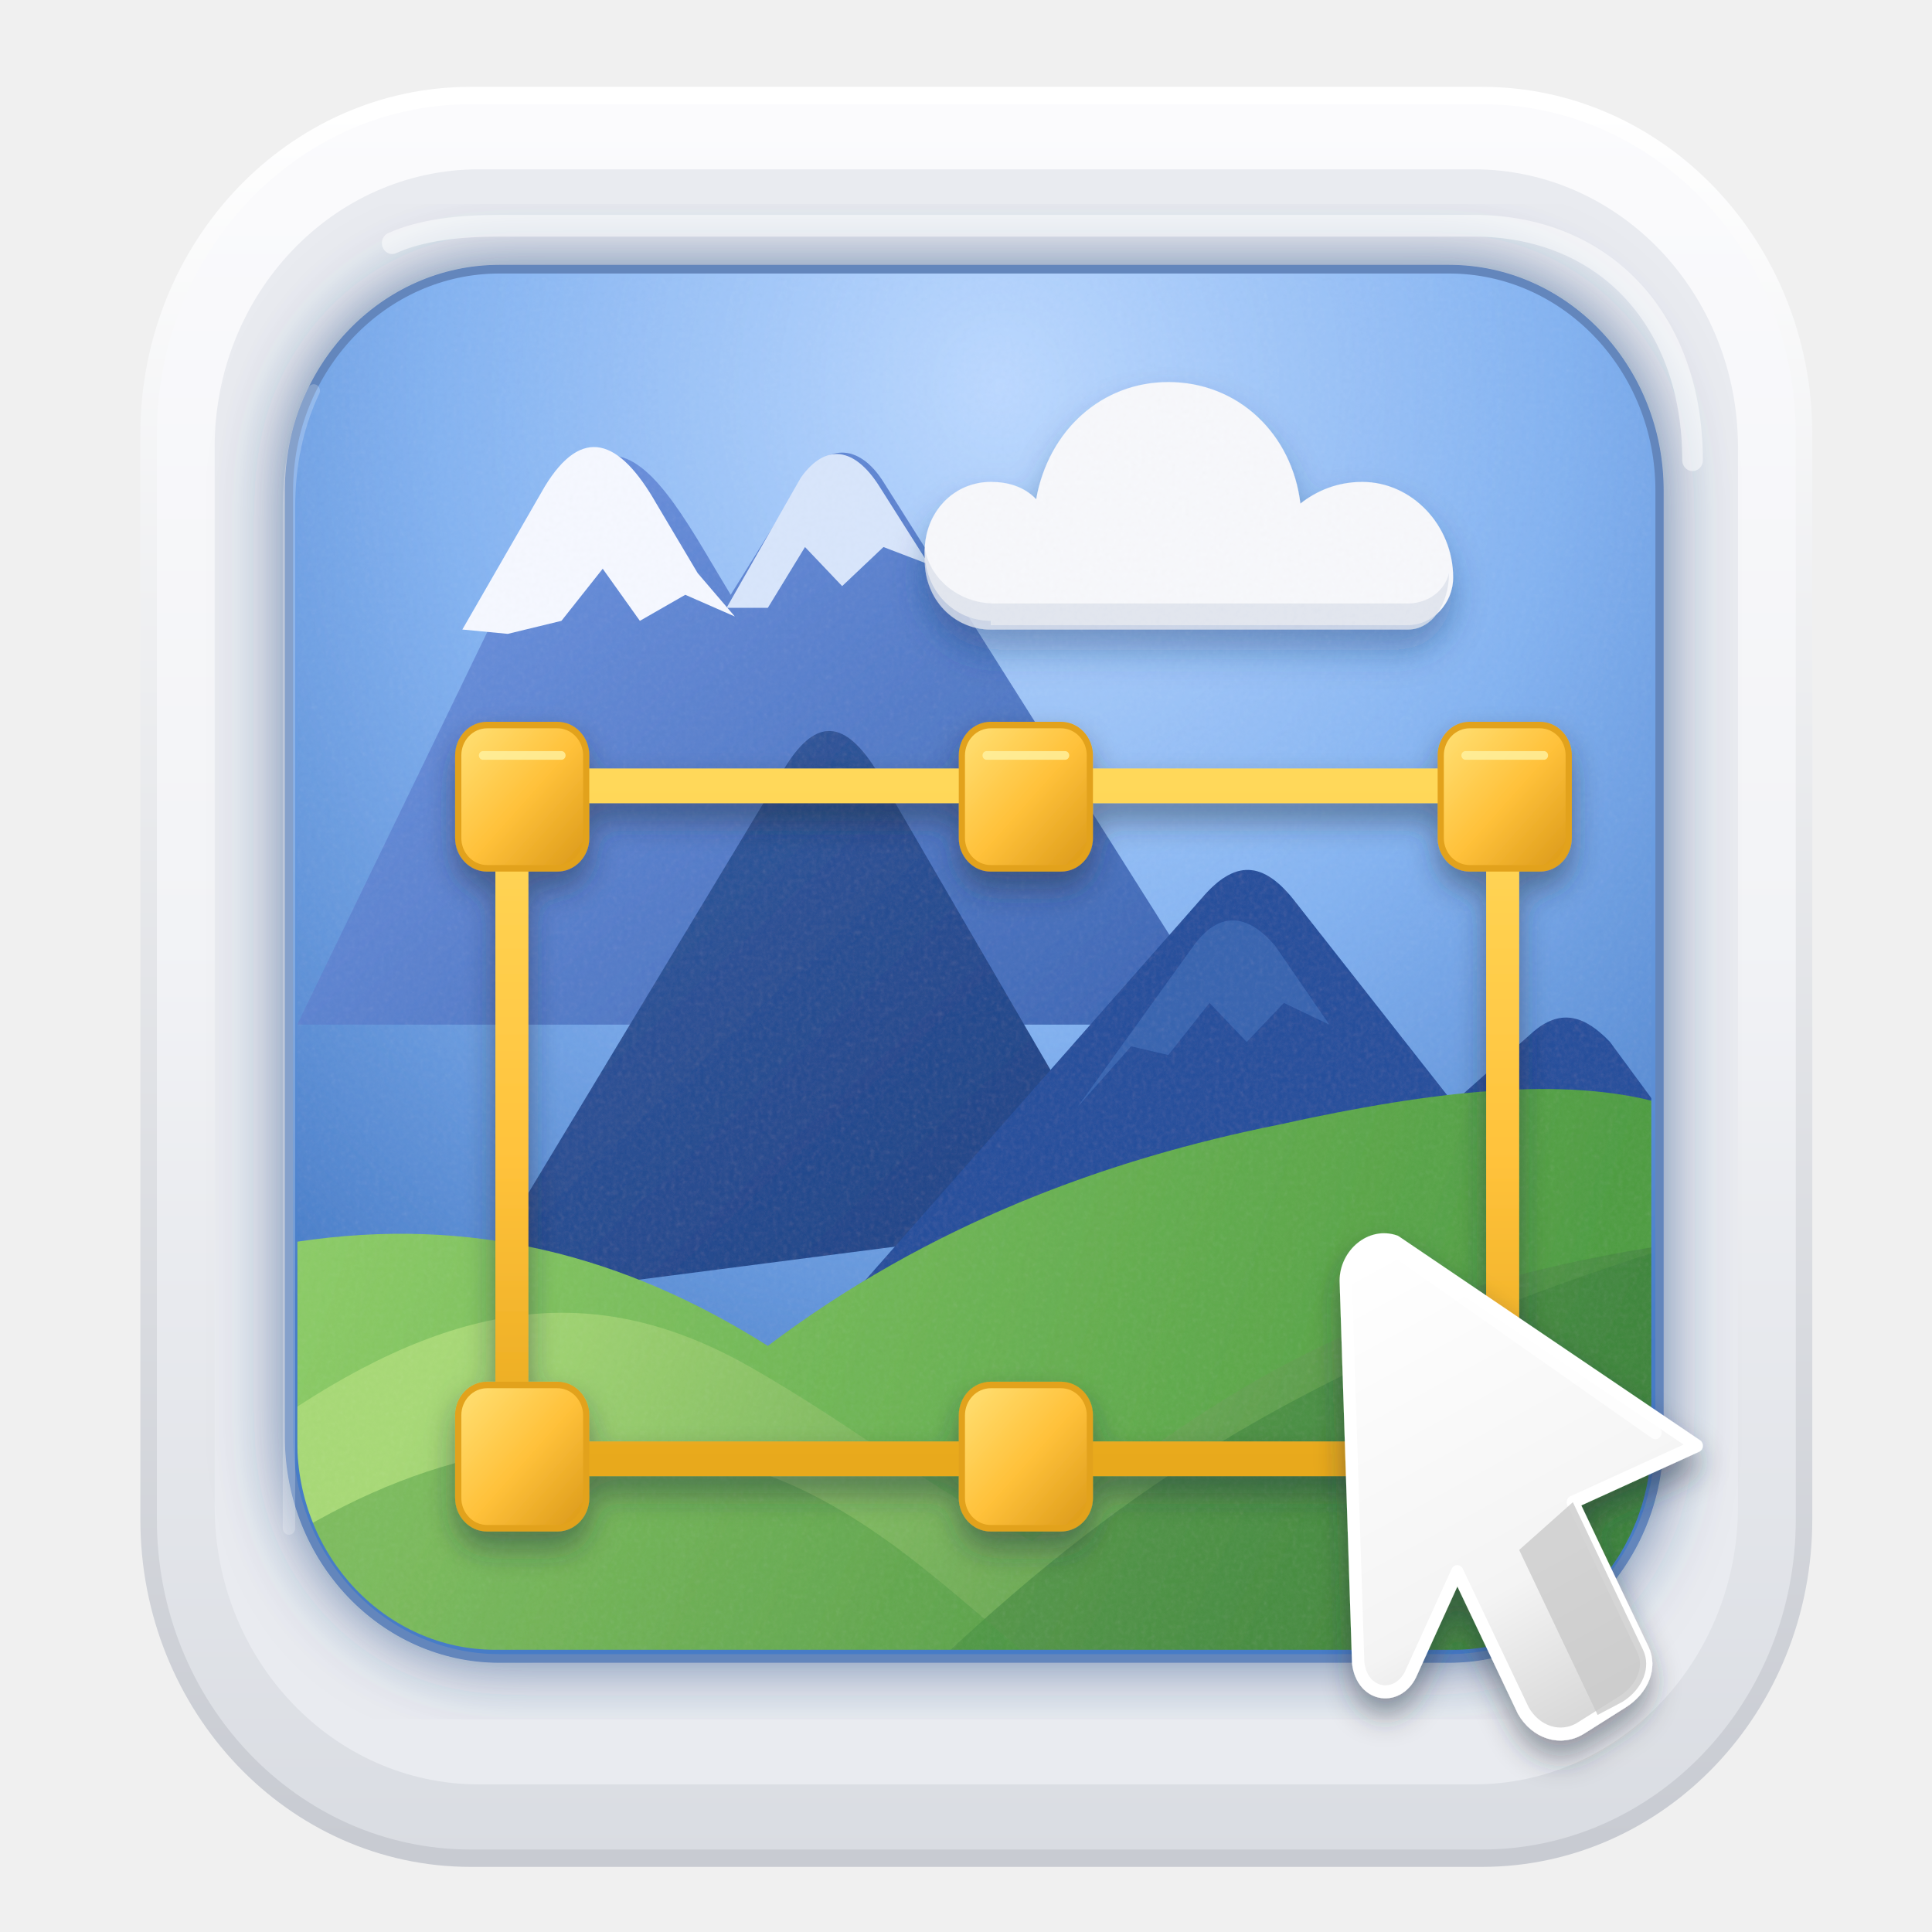
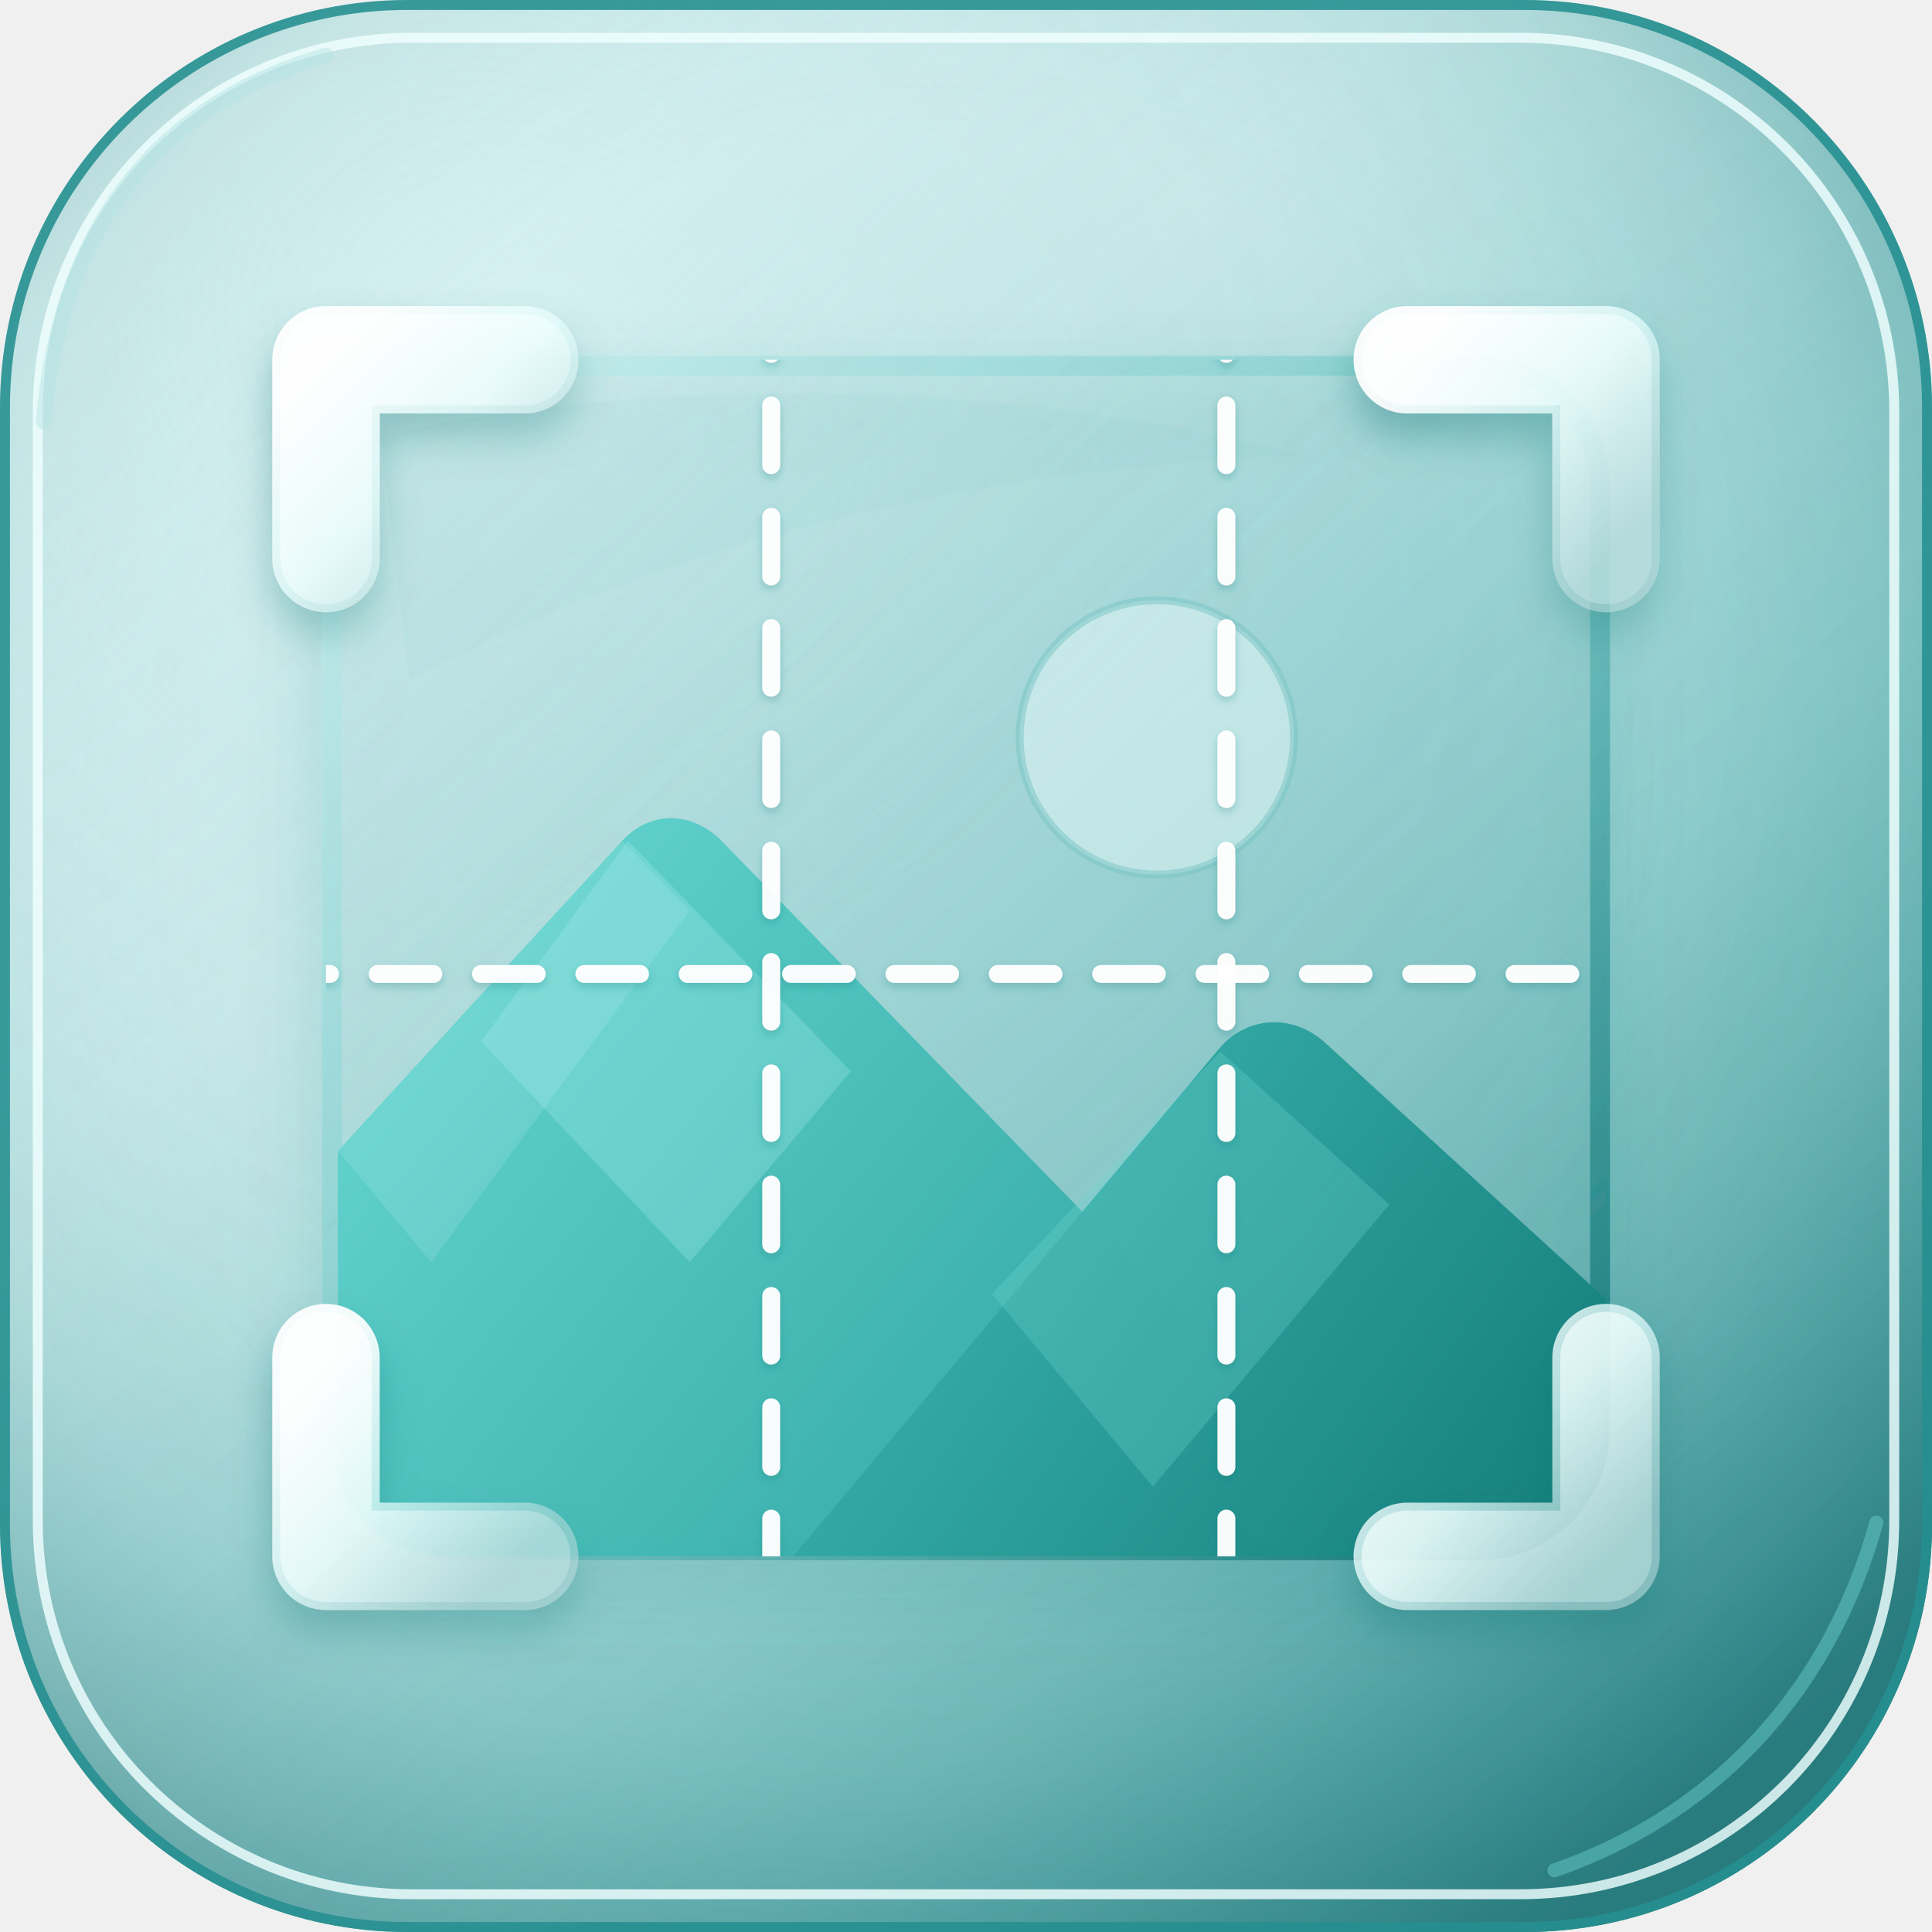
- <svg xmlns="http://www.w3.org/2000/svg" width="468" height="468" viewBox="0 0 468 445" preserveAspectRatio="none" fill="none">
+ <svg xmlns="http://www.w3.org/2000/svg" width="1024" height="1024" viewBox="26 24 972 972" fill="none">
  <defs>
-     <linearGradient id="outerFrame" x1="234" y1="22" x2="234" y2="428" gradientUnits="userSpaceOnUse">
-       <stop stop-color="#FBFBFD" />
-       <stop offset="0.48" stop-color="#F2F3F6" />
-       <stop offset="1" stop-color="#D9DCE2" />
+     <linearGradient id="outerGlass" x1="154" y1="92" x2="864" y2="948" gradientUnits="userSpaceOnUse">
+       <stop offset="0" stop-color="#D9F7F7" stop-opacity="0.62" />
+       <stop offset="0.30" stop-color="#A9E1E2" stop-opacity="0.58" />
+       <stop offset="0.66" stop-color="#5AB8B9" stop-opacity="0.66" />
+       <stop offset="1" stop-color="#147E80" stop-opacity="0.80" />
    </linearGradient>
-     <linearGradient id="outerEdge" x1="234" y1="25" x2="234" y2="425" gradientUnits="userSpaceOnUse">
-       <stop stop-color="#FFFFFF" />
-       <stop offset="1" stop-color="#C8CBD2" />
+     <radialGradient id="outerHighlight" cx="0" cy="0" r="1" gradientUnits="userSpaceOnUse" gradientTransform="translate(300 208) rotate(43) scale(720 590)">
+       <stop offset="0" stop-color="#D8F7F7" stop-opacity="0.24" />
+       <stop offset="0.44" stop-color="#9ED9DA" stop-opacity="0.06" />
+       <stop offset="1" stop-color="#FFFFFF" stop-opacity="0" />
+     </radialGradient>
+     <radialGradient id="glassDepth" cx="0" cy="0" r="1" gradientUnits="userSpaceOnUse" gradientTransform="translate(475 428) rotate(58) scale(642 668)">
+       <stop offset="0" stop-color="#FFFFFF" stop-opacity="0" />
+       <stop offset="0.52" stop-color="#55B3B4" stop-opacity="0" />
+       <stop offset="0.76" stop-color="#147D7E" stop-opacity="0.12" />
+       <stop offset="1" stop-color="#075759" stop-opacity="0.40" />
+     </radialGradient>
+     <linearGradient id="innerPanel" x1="226" y1="214" x2="805" y2="821" gradientUnits="userSpaceOnUse">
+       <stop offset="0" stop-color="#CDEDEE" stop-opacity="0.42" />
+       <stop offset="0.48" stop-color="#8FD0D1" stop-opacity="0.30" />
+       <stop offset="1" stop-color="#429A9C" stop-opacity="0.22" />
    </linearGradient>
-     <radialGradient id="sceneBg" cx="0" cy="0" r="1" gradientUnits="userSpaceOnUse" gradientTransform="translate(242 88) rotate(90) scale(280 260)">
-       <stop stop-color="#BBD8FF" />
-       <stop offset="0.52" stop-color="#84B3F1" />
-       <stop offset="1" stop-color="#477CC7" />
-     </radialGradient>
-     <linearGradient id="mountainFar" x1="100" y1="112" x2="267" y2="321" gradientUnits="userSpaceOnUse">
-       <stop stop-color="#6F94E0" />
-       <stop offset="1" stop-color="#315CA9" />
+     <linearGradient id="innerStroke" x1="220" y1="212" x2="810" y2="830" gradientUnits="userSpaceOnUse">
+       <stop offset="0" stop-color="#C9EEEE" stop-opacity="0.88" />
+       <stop offset="0.48" stop-color="#79C9C9" stop-opacity="0.82" />
+       <stop offset="1" stop-color="#0C7172" stop-opacity="0.94" />
    </linearGradient>
-     <linearGradient id="mountainNear" x1="150" y1="173" x2="286" y2="325" gradientUnits="userSpaceOnUse">
-       <stop stop-color="#31589D" />
-       <stop offset="1" stop-color="#173B7E" />
+     <linearGradient id="mountainBack" x1="236" y1="450" x2="684" y2="814" gradientUnits="userSpaceOnUse">
+       <stop offset="0" stop-color="#65D6D1" />
+       <stop offset="1" stop-color="#269F9B" />
    </linearGradient>
-     <linearGradient id="hillBack" x1="66" y1="251" x2="366" y2="354" gradientUnits="userSpaceOnUse">
-       <stop stop-color="#90CE69" />
-       <stop offset="1" stop-color="#4F9D43" />
+     <linearGradient id="mountainFront" x1="431" y1="540" x2="822" y2="817" gradientUnits="userSpaceOnUse">
+       <stop offset="0" stop-color="#40BBB7" />
+       <stop offset="1" stop-color="#137D7A" />
    </linearGradient>
-     <linearGradient id="hillFront" x1="131" y1="263" x2="382" y2="389" gradientUnits="userSpaceOnUse">
-       <stop stop-color="#A8D977" />
-       <stop offset="1" stop-color="#3D843B" />
+     <linearGradient id="bracketFill" x1="0" y1="0" x2="1" y2="1">
+       <stop offset="0" stop-color="#FFFFFF" stop-opacity="0.76" />
+       <stop offset="0.50" stop-color="#F3FFFF" stop-opacity="0.58" />
+       <stop offset="1" stop-color="#CBE9E9" stop-opacity="0.42" />
    </linearGradient>
-     <linearGradient id="yellowBar" x1="0" y1="0" x2="0" y2="1">
-       <stop stop-color="#FFD85A" />
-       <stop offset="0.56" stop-color="#FFC23B" />
-       <stop offset="1" stop-color="#E8A91E" />
+     <linearGradient id="bracketRim" x1="0" y1="0" x2="1" y2="1">
+       <stop offset="0" stop-color="#FFFFFF" stop-opacity="0.92" />
+       <stop offset="0.48" stop-color="#E8FFFF" stop-opacity="0.72" />
+       <stop offset="1" stop-color="#B7DCDD" stop-opacity="0.56" />
    </linearGradient>
-     <linearGradient id="handle" x1="0" y1="0" x2="1" y2="1">
-       <stop stop-color="#FFE176" />
-       <stop offset="0.52" stop-color="#FFC13A" />
-       <stop offset="1" stop-color="#D99818" />
-     </linearGradient>
-     <linearGradient id="cursor" x1="342" y1="284" x2="397" y2="389" gradientUnits="userSpaceOnUse">
-       <stop stop-color="#FFFFFF" />
-       <stop offset="0.7" stop-color="#F4F4F4" />
-       <stop offset="1" stop-color="#D8D8D8" />
-     </linearGradient>
-     <filter id="innerShadow" x="48" y="47" width="374" height="349" filterUnits="userSpaceOnUse" color-interpolation-filters="sRGB">
-       <feDropShadow dx="0" dy="0" stdDeviation="8" flood-color="#214B83" flood-opacity="0.65" />
+     <filter id="innerPanelShadow" x="-25%" y="-25%" width="150%" height="150%">
+       <feDropShadow dx="0" dy="15" stdDeviation="17" flood-color="#167E7D" flood-opacity="0.25" />
    </filter>
-     <filter id="softShadow" x="-30%" y="-30%" width="160%" height="180%">
-       <feDropShadow dx="0" dy="5" stdDeviation="4" flood-color="#163C76" flood-opacity="0.40" />
+     <filter id="bracketShadow" x="-35%" y="-35%" width="170%" height="170%">
+       <feDropShadow dx="0" dy="12" stdDeviation="10" flood-color="#126E6D" flood-opacity="0.38" />
    </filter>
-     <filter id="objectShadow" x="-50%" y="-50%" width="220%" height="240%">
-       <feDropShadow dx="0" dy="4" stdDeviation="3.5" flood-color="#27303B" flood-opacity="0.45" />
+     <filter id="guideShadow" x="-20%" y="-20%" width="140%" height="140%">
+       <feDropShadow dx="0" dy="2" stdDeviation="2" flood-color="#177B79" flood-opacity="0.30" />
    </filter>
-     <filter id="grain" x="0" y="0" width="100%" height="100%">
-       <feTurbulence type="fractalNoise" baseFrequency="0.85" numOctaves="2" seed="7" result="noise" />
-       <feColorMatrix in="noise" type="saturate" values="0" result="mono" />
-       <feComponentTransfer in="mono" result="faded">
-         <feFuncA type="table" tableValues="0 0.07" />
-       </feComponentTransfer>
-       <feBlend in="SourceGraphic" in2="faded" mode="soft-light" />
-     </filter>
-     <clipPath id="sceneClip">
-       <rect x="72" y="64" width="328" height="316" rx="48" />
+     <clipPath id="panelClip">
+       <rect x="190" y="205" width="644" height="602" rx="64" />
+     </clipPath>
+     <clipPath id="outerClip">
+       <rect x="26" y="24" width="972" height="972" rx="205" />
    </clipPath>
  </defs>
-   <rect x="36" y="22" width="401" height="406" rx="78" fill="url(#outerFrame)" stroke="url(#outerEdge)" stroke-width="4" />
-   <rect x="52" y="39" width="369" height="372" rx="64" fill="#E9EBF0" />
-   <g filter="url(#innerShadow)">
-     <rect x="70" y="62" width="332" height="320" rx="51" fill="url(#sceneBg)" stroke="#6486BC" stroke-width="2" />
+   <g clip-path="url(#outerClip)">
+     <g>
+       <rect x="26" y="24" width="972" height="972" rx="205" fill="url(#outerGlass)" />
+       <rect x="26" y="24" width="972" height="972" rx="205" fill="url(#outerHighlight)" />
+       <rect x="26" y="24" width="972" height="972" rx="205" fill="url(#glassDepth)" />
+       <rect x="28.5" y="26.5" width="967" height="967" rx="202.5" stroke="#258F90" stroke-opacity="0.88" stroke-width="5" />
+       <rect x="45" y="43" width="934" height="934" rx="188" stroke="#F0FFFF" stroke-opacity="0.82" stroke-width="5" />
+     </g>
+     <g filter="url(#innerPanelShadow)">
+       <rect x="190" y="205" width="644" height="602" rx="64" fill="url(#innerPanel)" />
+       <rect x="193" y="208" width="638" height="596" rx="61" stroke="url(#innerStroke)" stroke-width="10" />
+     </g>
+     <g clip-path="url(#panelClip)">
+       <path d="M217 243 C354 213 531 214 681 253 C502 261 360 299 232 366 Z" fill="#70C4C5" fill-opacity="0.06" />
+       <circle cx="608" cy="395" r="69" fill="#D9F2F2" fill-opacity="0.62" />
+       <circle cx="608" cy="395" r="69" stroke="#78C4C5" stroke-opacity="0.50" stroke-width="4" />
+       <path d="M196 603              L339 447              C353 432 373 432 388 446              L638 703              L638 807              L196 807 Z" fill="url(#mountainBack)" opacity="0.98" />
+       <path d="M425 807              L639 552              C653 535 676 534 692 548              L841 684              L841 807 Z" fill="url(#mountainFront)" opacity="0.99" />
+       <path d="M342 447 L454 563 L373 659 L268 548 Z" fill="#A0E9E6" fill-opacity="0.30" />
+       <path d="M640 553 L725 630 L606 772 L525 675 Z" fill="#72D7D2" fill-opacity="0.28" />
+       <path d="M196 603 L339 447 L373 482 L243 659 Z" fill="#C2F2F0" fill-opacity="0.16" />
+       <g stroke="#FFFFFF" stroke-opacity="0.96" stroke-width="9" stroke-linecap="round" filter="url(#guideShadow)">
+         <path d="M112 514 H913" stroke-dasharray="28 24" />
+         <path d="M414 172 V856" stroke-dasharray="30 26" />
+         <path d="M643 172 V856" stroke-dasharray="30 26" />
+       </g>
+     </g>
+     <g fill="none" stroke-linecap="round" stroke-linejoin="round">
+       <g stroke="url(#bracketRim)" stroke-width="54" filter="url(#bracketShadow)">
+         <path d="M290 205 H190 V305" />
+         <path d="M734 205 H834 V305" />
+         <path d="M190 707 V807 H290" />
+         <path d="M734 807 H834 V707" />
+       </g>
+       <g stroke="url(#bracketFill)" stroke-width="46">
+         <path d="M290 205 H190 V305" />
+         <path d="M734 205 H834 V305" />
+         <path d="M190 707 V807 H290" />
+         <path d="M734 807 H834 V707" />
+       </g>
+     </g>
+     <path d="M190 52 C100 78 56 144 48 236" stroke="#B3E3E3" stroke-opacity="0.48" stroke-width="8" stroke-linecap="round" />
+     <path d="M808 965 C891 936 947 873 970 790" stroke="#68CECD" stroke-opacity="0.48" stroke-width="7" stroke-linecap="round" />
  </g>
-   <g clip-path="url(#sceneClip)" filter="url(#grain)">
-     <rect x="72" y="64" width="328" height="316" fill="url(#sceneBg)" />
-     <path d="M72 236L128 126C135 113 141 104 149 105C159 106 168 123 177 137L194 111C200 102 208 102 214 111L297 236H72Z" fill="url(#mountainFar)" />
-     <path d="M112 145L132 112C141 98 150 101 159 116L169 132L178 142L166 137L155 143L146 131L136 143L123 146L112 145Z" fill="#F5F8FF" />
-     <path d="M176 140L194 110C200 102 207 103 213 112L225 130L214 126L204 135L195 126L186 140L176 140Z" fill="#D8E5FB" />
-     <path d="M112 300L190 177C197 166 204 165 212 177L275 280L112 300Z" fill="url(#mountainNear)" />
-     <path d="M203 302L291 207C299 198 306 198 314 208L352 254L371 238C378 232 384 234 390 240L414 271V320L203 302Z" fill="#254F9C" />
-     <path d="M261 255L289 218C295 210 302 210 309 218L322 236L311 231L302 240L293 231L283 243L274 241L261 255Z" fill="#3F6DB9" opacity="0.72" />
-     <g filter="url(#softShadow)">
-       <path d="M240 143C231 143 224 136 224 127C224 118 231 111 240 111C244 111 248 112 251 115C254 99 267 88 283 88C300 88 313 100 315 116C319 113 324 111 330 111C342 111 352 121 352 133C352 139 347 144 341 144H240V143Z" fill="#F7F8FB" />
-       <path d="M241 139H341C346 139 350 136 351 132C351 139 347 145 341 145H240C231 145 224 138 224 129C224 128 224 127 224 126C225 133 232 139 241 139Z" fill="#DDE2EC" opacity="0.78" />
-     </g>
-     <path d="M72 286C114 280 151 289 186 310C225 282 268 267 310 259C348 251 379 248 402 254V382H72V286Z" fill="url(#hillBack)" />
-     <path d="M72 324C114 298 147 296 182 315C206 328 227 344 250 355C292 322 329 298 402 287V382H72V324Z" fill="url(#hillFront)" />
-     <path d="M228 382C273 342 317 314 402 288V382H228Z" fill="#3C833C" opacity="0.52" />
-     <path d="M70 354C106 333 141 328 177 337C208 345 229 366 250 382H70V354Z" fill="#4D9A42" opacity="0.46" />
-   </g>
-   <g filter="url(#objectShadow)">
-     <rect x="124" y="181" width="240" height="155" rx="4" stroke="url(#yellowBar)" stroke-width="8" />
-     <rect x="111" y="167" width="31" height="33" rx="7" fill="url(#handle)" stroke="#E2A21D" stroke-width="1.5" />
-     <rect x="233" y="167" width="31" height="33" rx="7" fill="url(#handle)" stroke="#E2A21D" stroke-width="1.5" />
-     <rect x="349" y="167" width="31" height="33" rx="7" fill="url(#handle)" stroke="#E2A21D" stroke-width="1.5" />
-     <rect x="111" y="319" width="31" height="33" rx="7" fill="url(#handle)" stroke="#E2A21D" stroke-width="1.5" />
-     <rect x="233" y="319" width="31" height="33" rx="7" fill="url(#handle)" stroke="#E2A21D" stroke-width="1.5" />
-     <rect x="349" y="319" width="31" height="33" rx="7" fill="url(#handle)" stroke="#E2A21D" stroke-width="1.5" />
-     <path d="M117 174H136" stroke="#FFF3A4" stroke-width="2" stroke-linecap="round" opacity="0.78" />
-     <path d="M239 174H258" stroke="#FFF3A4" stroke-width="2" stroke-linecap="round" opacity="0.78" />
-     <path d="M355 174H374" stroke="#FFF3A4" stroke-width="2" stroke-linecap="round" opacity="0.78" />
-   </g>
-   <g filter="url(#objectShadow)">
-     <path d="M338 286L411 333L381 346L398 380C400 384 398 389 393 392L383 398C378 401 372 399 369 394L353 362L342 385C339 392 330 391 329 383L326 295C326 289 332 284 338 286Z" fill="url(#cursor)" stroke="#FFFFFF" stroke-width="3" stroke-linejoin="round" />
-     <path d="M381 346L398 380C400 384 398 389 393 392L387 395L368 357L381 346Z" fill="#C9C9C9" opacity="0.78" />
-     <path d="M338 288L401 330" stroke="#FFFFFF" stroke-width="3" stroke-linecap="round" opacity="0.78" />
-   </g>
-   <path d="M95 56C102 53 111 52 121 52H357C389 52 410 74 410 106" stroke="#FFFFFF" stroke-width="5" stroke-linecap="round" stroke-linejoin="round" opacity="0.5" />
-   <path d="M76 90C72 98 70 107 70 117V352" stroke="#FFFFFF" stroke-width="3" stroke-linecap="round" stroke-linejoin="round" opacity="0.22" />
</svg>
